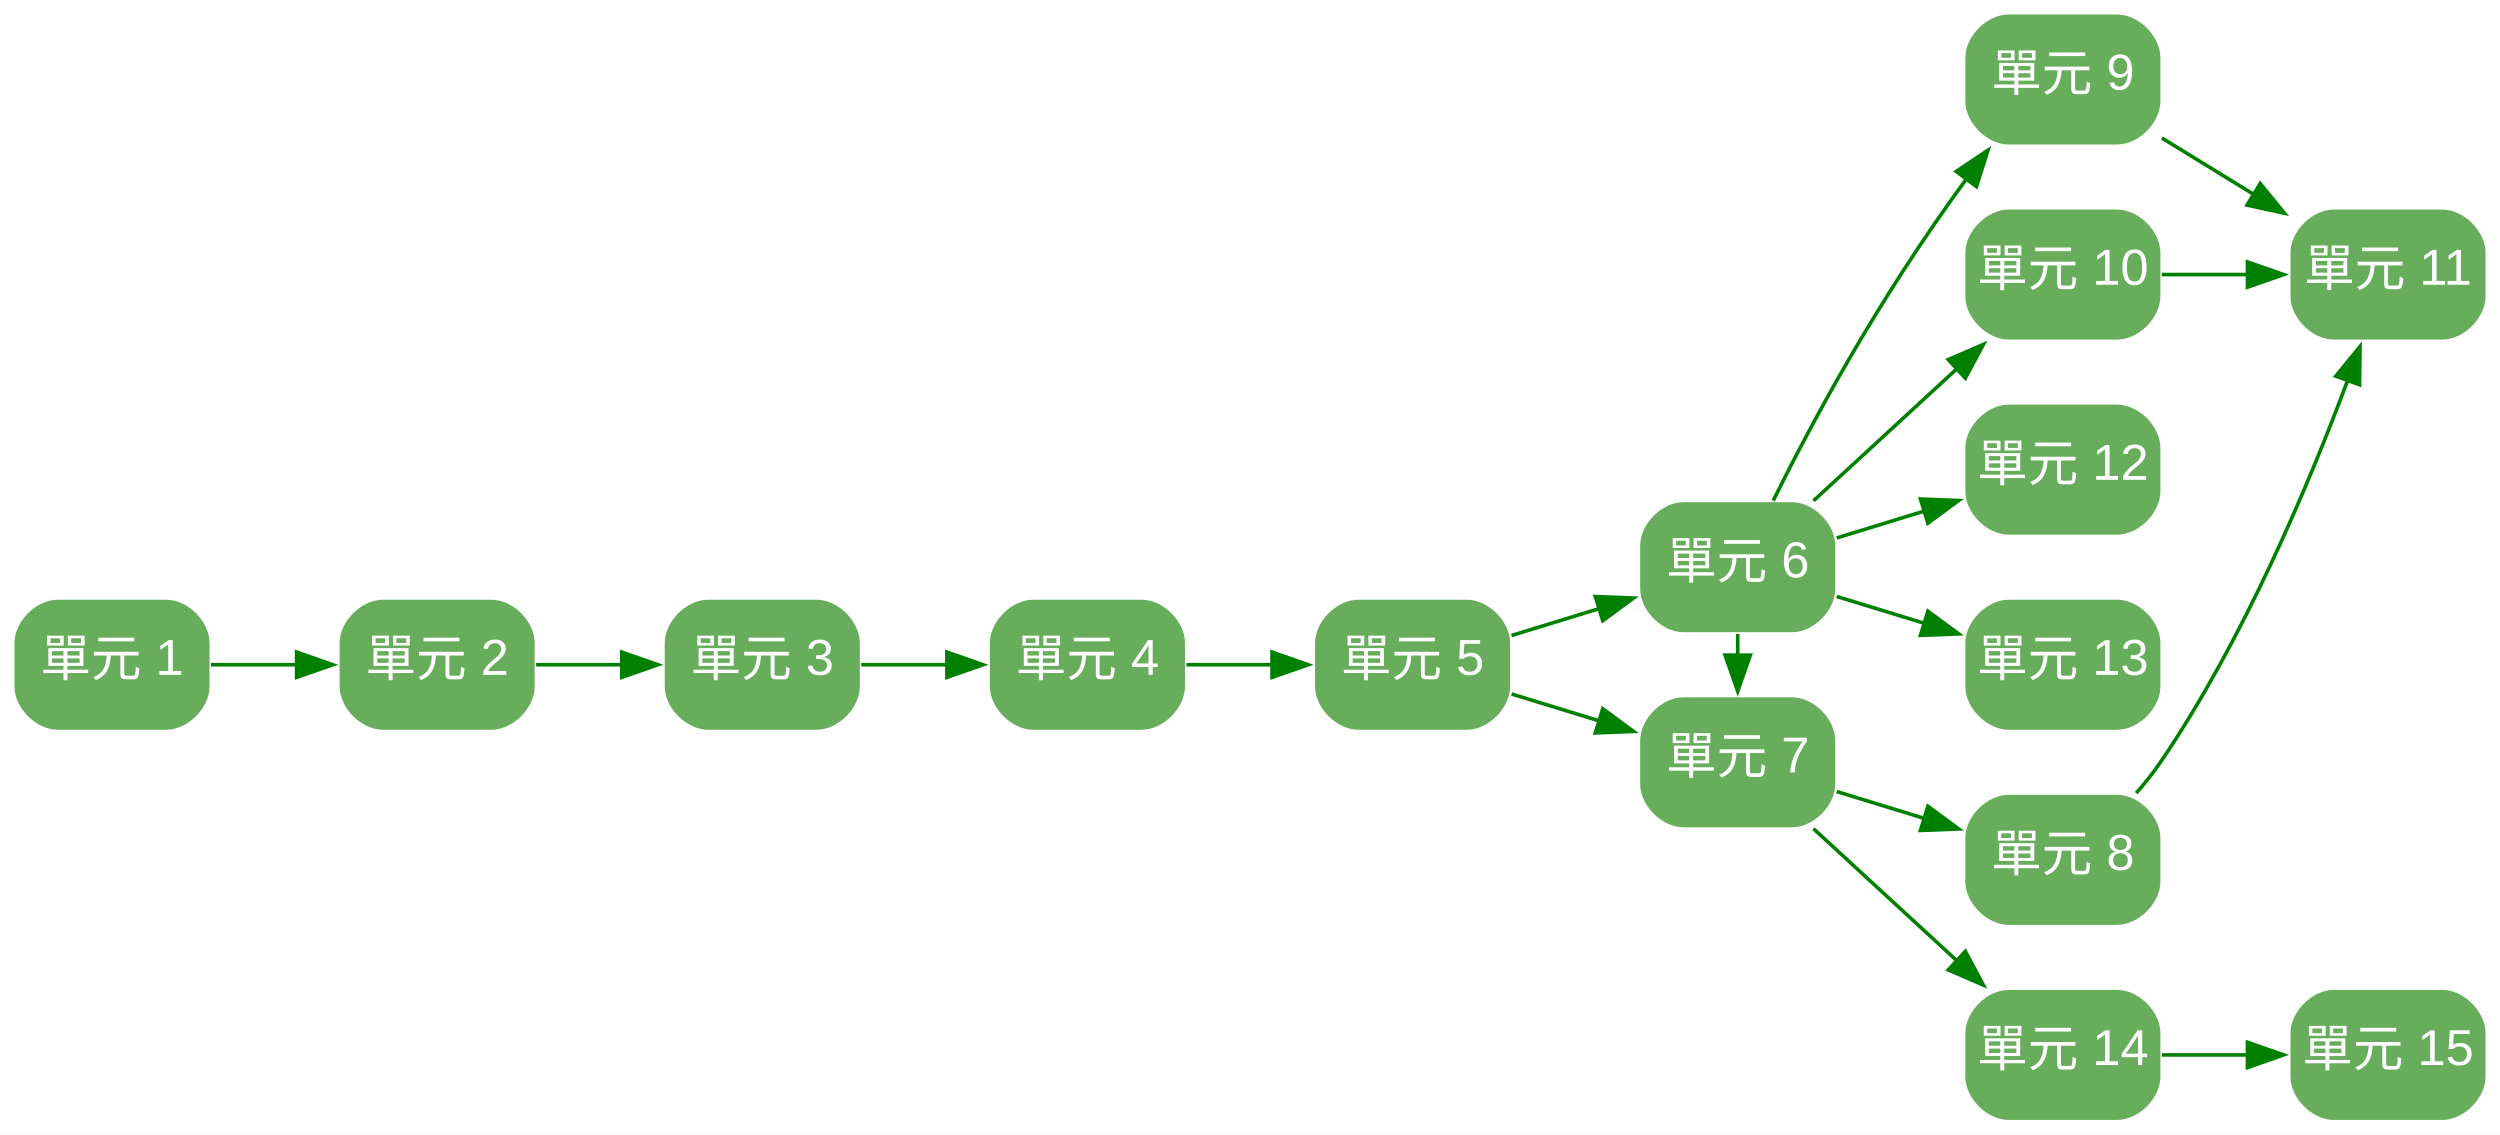
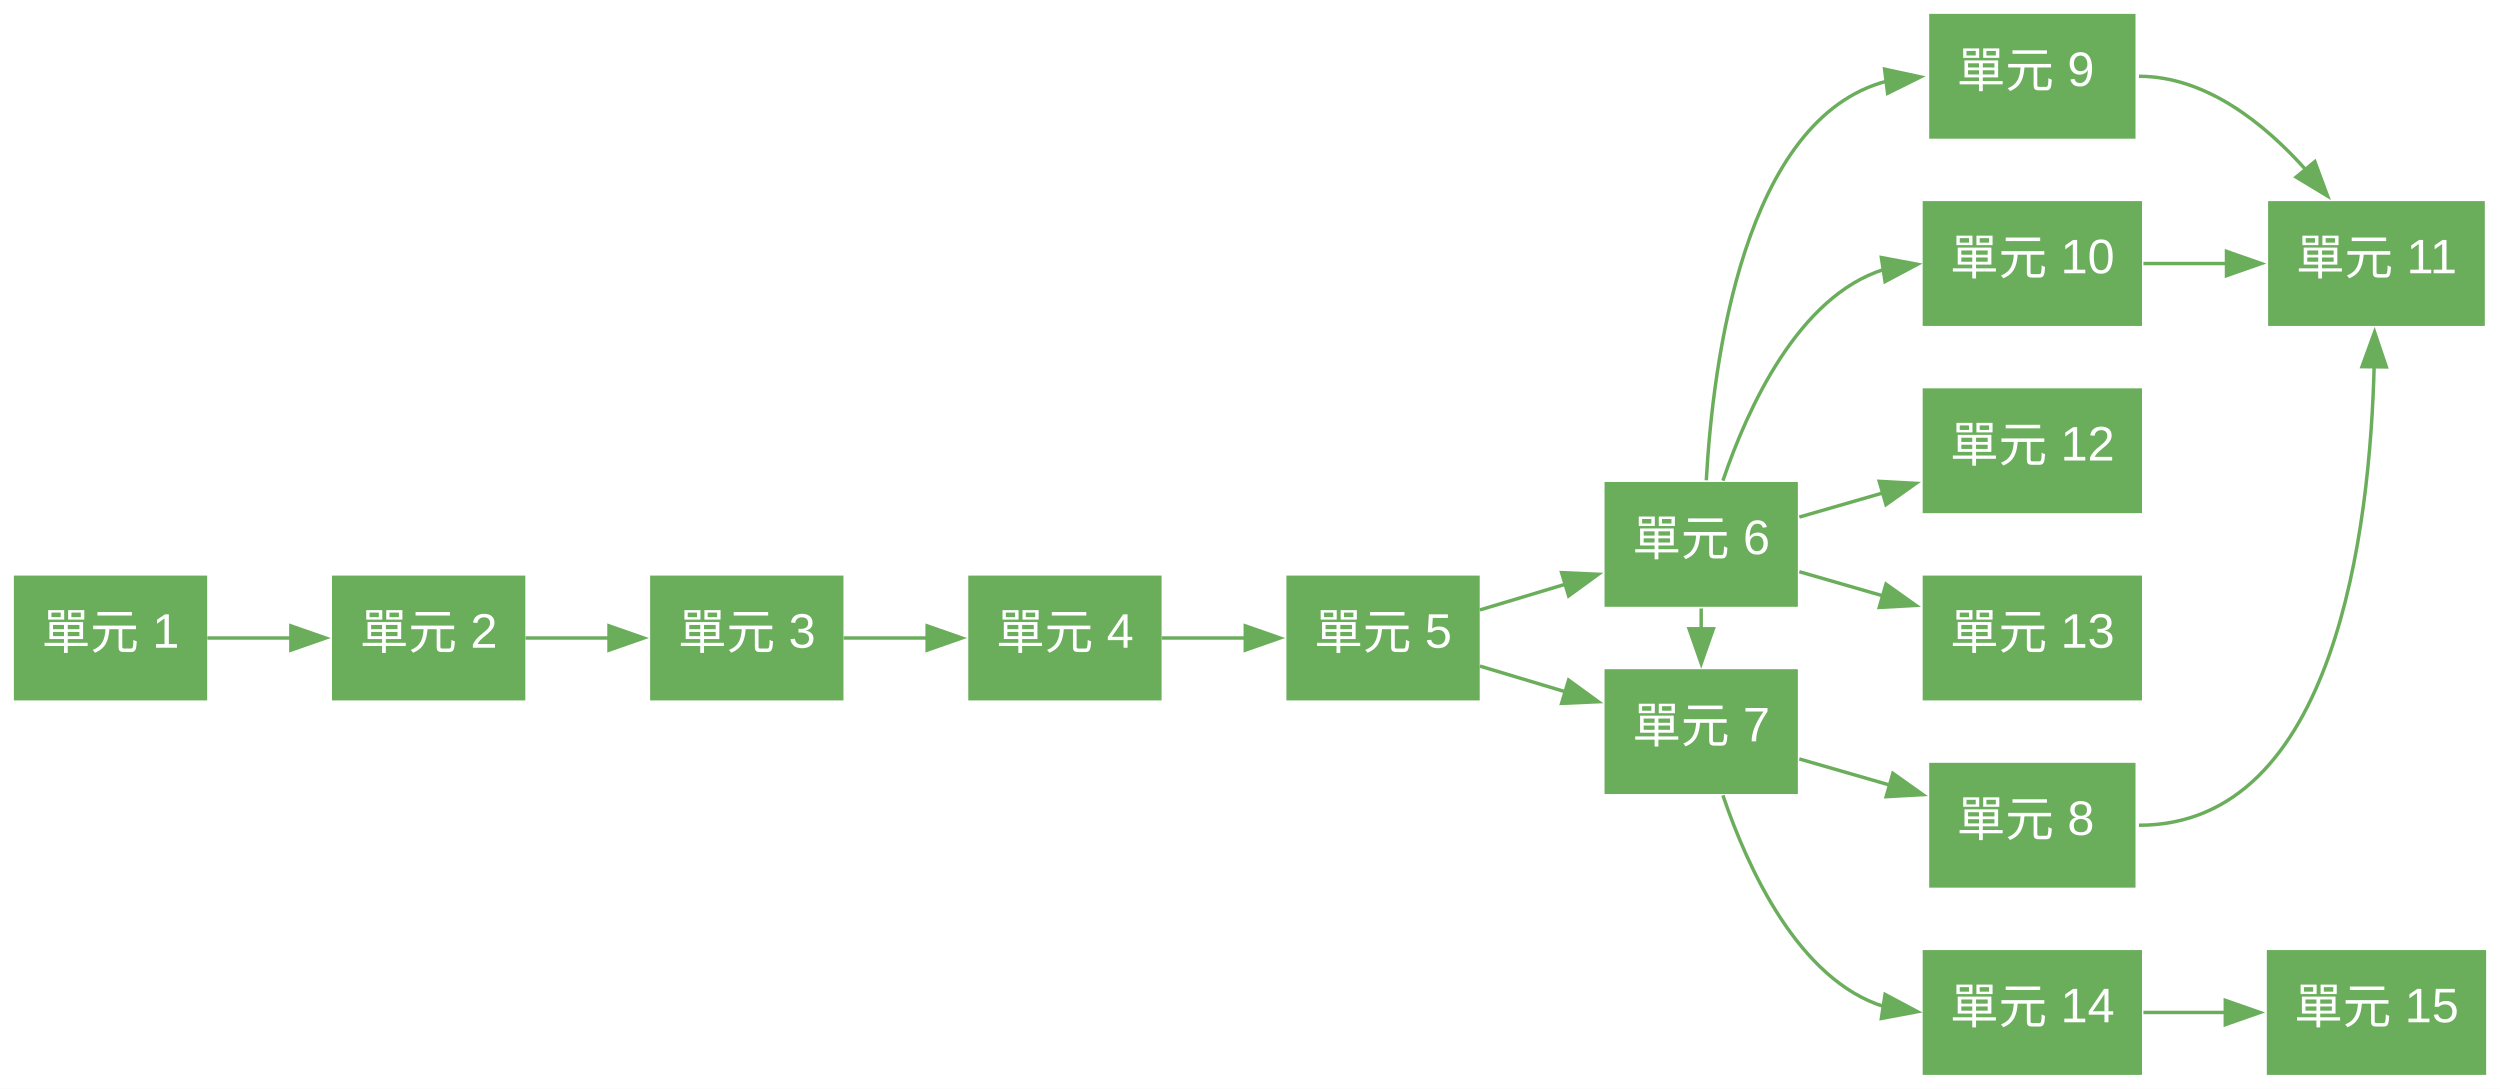
- <svg xmlns="http://www.w3.org/2000/svg" width="692pt" height="314pt" viewBox="0.00 0.00 692.00 314.00">
+ <svg xmlns="http://www.w3.org/2000/svg" width="721pt" height="314pt" viewBox="0.00 0.00 721.00 314.00">
  <g id="graph0" class="graph" transform="scale(1 1) rotate(0) translate(4 310)">
-     <polygon fill="white" stroke="none" points="-4,4 -4,-310 688,-310 688,4 -4,4" />
+     <polygon fill="white" stroke="none" points="-4,4 -4,-310 717,-310 717,4 -4,4" />
    <g id="node1" class="node">
-       <path fill="#67ad5c" stroke="none" d="M42,-144C42,-144 12,-144 12,-144 6,-144 0,-138 0,-132 0,-132 0,-120 0,-120 0,-114 6,-108 12,-108 12,-108 42,-108 42,-108 48,-108 54,-114 54,-120 54,-120 54,-132 54,-132 54,-138 48,-144 42,-144" />
-       <text xml:space="preserve" text-anchor="middle" x="27" y="-122.83" font-family="Arial" font-size="14.00" fill="white">單元 1</text>
+       <polygon fill="#6aad5b" stroke="none" points="55.75,-144 0,-144 0,-108 55.75,-108 55.75,-144" />
+       <text xml:space="preserve" text-anchor="middle" x="27.88" y="-122.83" font-family="Arial" font-size="14.00" fill="white">單元 1</text>
    </g>
    <g id="node2" class="node">
-       <path fill="#67ad5c" stroke="none" d="M132,-144C132,-144 102,-144 102,-144 96,-144 90,-138 90,-132 90,-132 90,-120 90,-120 90,-114 96,-108 102,-108 102,-108 132,-108 132,-108 138,-108 144,-114 144,-120 144,-120 144,-132 144,-132 144,-138 138,-144 132,-144" />
-       <text xml:space="preserve" text-anchor="middle" x="117" y="-122.83" font-family="Arial" font-size="14.00" fill="white">單元 2</text>
+       <polygon fill="#6aad5b" stroke="none" points="147.5,-144 91.75,-144 91.75,-108 147.5,-108 147.5,-144" />
+       <text xml:space="preserve" text-anchor="middle" x="119.62" y="-122.83" font-family="Arial" font-size="14.00" fill="white">單元 2</text>
    </g>
    <g id="edge1" class="edge">
-       <path fill="none" stroke="green" d="M54.4,-126C61.89,-126 70.18,-126 78.2,-126" />
-       <polygon fill="green" stroke="green" points="78.1,-129.5 88.1,-126 78.1,-122.5 78.1,-129.5" />
+       <path fill="none" stroke="#6aad5b" d="M55.8,-126C63.45,-126 71.94,-126 80.13,-126" />
+       <polygon fill="#6aad5b" stroke="#6aad5b" points="79.89,-129.5 89.89,-126 79.89,-122.5 79.89,-129.5" />
    </g>
    <g id="node3" class="node">
-       <path fill="#67ad5c" stroke="none" d="M222,-144C222,-144 192,-144 192,-144 186,-144 180,-138 180,-132 180,-132 180,-120 180,-120 180,-114 186,-108 192,-108 192,-108 222,-108 222,-108 228,-108 234,-114 234,-120 234,-120 234,-132 234,-132 234,-138 228,-144 222,-144" />
-       <text xml:space="preserve" text-anchor="middle" x="207" y="-122.83" font-family="Arial" font-size="14.00" fill="white">單元 3</text>
+       <polygon fill="#6aad5b" stroke="none" points="239.25,-144 183.5,-144 183.5,-108 239.25,-108 239.25,-144" />
+       <text xml:space="preserve" text-anchor="middle" x="211.38" y="-122.83" font-family="Arial" font-size="14.00" fill="white">單元 3</text>
    </g>
    <g id="edge2" class="edge">
-       <path fill="none" stroke="green" d="M144.4,-126C151.89,-126 160.18,-126 168.2,-126" />
-       <polygon fill="green" stroke="green" points="168.1,-129.5 178.1,-126 168.1,-122.5 168.1,-129.5" />
+       <path fill="none" stroke="#6aad5b" d="M147.55,-126C155.2,-126 163.69,-126 171.88,-126" />
+       <polygon fill="#6aad5b" stroke="#6aad5b" points="171.64,-129.5 181.64,-126 171.64,-122.5 171.64,-129.5" />
    </g>
    <g id="node4" class="node">
-       <path fill="#67ad5c" stroke="none" d="M312,-144C312,-144 282,-144 282,-144 276,-144 270,-138 270,-132 270,-132 270,-120 270,-120 270,-114 276,-108 282,-108 282,-108 312,-108 312,-108 318,-108 324,-114 324,-120 324,-120 324,-132 324,-132 324,-138 318,-144 312,-144" />
-       <text xml:space="preserve" text-anchor="middle" x="297" y="-122.83" font-family="Arial" font-size="14.00" fill="white">單元 4</text>
+       <polygon fill="#6aad5b" stroke="none" points="331,-144 275.25,-144 275.25,-108 331,-108 331,-144" />
+       <text xml:space="preserve" text-anchor="middle" x="303.12" y="-122.83" font-family="Arial" font-size="14.00" fill="white">單元 4</text>
    </g>
    <g id="edge3" class="edge">
-       <path fill="none" stroke="green" d="M234.4,-126C241.89,-126 250.18,-126 258.2,-126" />
-       <polygon fill="green" stroke="green" points="258.1,-129.5 268.1,-126 258.1,-122.5 258.1,-129.5" />
+       <path fill="none" stroke="#6aad5b" d="M239.3,-126C246.95,-126 255.44,-126 263.63,-126" />
+       <polygon fill="#6aad5b" stroke="#6aad5b" points="263.39,-129.5 273.39,-126 263.39,-122.5 263.39,-129.5" />
    </g>
    <g id="node5" class="node">
-       <path fill="#67ad5c" stroke="none" d="M402,-144C402,-144 372,-144 372,-144 366,-144 360,-138 360,-132 360,-132 360,-120 360,-120 360,-114 366,-108 372,-108 372,-108 402,-108 402,-108 408,-108 414,-114 414,-120 414,-120 414,-132 414,-132 414,-138 408,-144 402,-144" />
-       <text xml:space="preserve" text-anchor="middle" x="387" y="-122.83" font-family="Arial" font-size="14.00" fill="white">單元 5</text>
+       <polygon fill="#6aad5b" stroke="none" points="422.75,-144 367,-144 367,-108 422.75,-108 422.75,-144" />
+       <text xml:space="preserve" text-anchor="middle" x="394.88" y="-122.83" font-family="Arial" font-size="14.00" fill="white">單元 5</text>
    </g>
    <g id="edge4" class="edge">
-       <path fill="none" stroke="green" d="M324.4,-126C331.89,-126 340.18,-126 348.2,-126" />
-       <polygon fill="green" stroke="green" points="348.1,-129.5 358.1,-126 348.1,-122.5 348.1,-129.5" />
+       <path fill="none" stroke="#6aad5b" d="M331.05,-126C338.7,-126 347.19,-126 355.38,-126" />
+       <polygon fill="#6aad5b" stroke="#6aad5b" points="355.14,-129.5 365.14,-126 355.14,-122.5 355.14,-129.5" />
    </g>
    <g id="node6" class="node">
-       <path fill="#67ad5c" stroke="none" d="M492,-171C492,-171 462,-171 462,-171 456,-171 450,-165 450,-159 450,-159 450,-147 450,-147 450,-141 456,-135 462,-135 462,-135 492,-135 492,-135 498,-135 504,-141 504,-147 504,-147 504,-159 504,-159 504,-165 498,-171 492,-171" />
-       <text xml:space="preserve" text-anchor="middle" x="477" y="-149.82" font-family="Arial" font-size="14.00" fill="white">單元 6</text>
+       <polygon fill="#6aad5b" stroke="none" points="514.5,-171 458.75,-171 458.75,-135 514.5,-135 514.5,-171" />
+       <text xml:space="preserve" text-anchor="middle" x="486.62" y="-149.82" font-family="Arial" font-size="14.00" fill="white">單元 6</text>
    </g>
    <g id="edge5" class="edge">
-       <path fill="none" stroke="green" d="M414.4,-134.1C422.06,-136.45 430.57,-139.06 438.76,-141.57" />
-       <polygon fill="green" stroke="green" points="437.58,-144.87 448.17,-144.46 439.64,-138.18 437.58,-144.87" />
+       <path fill="none" stroke="#6aad5b" d="M422.8,-134.1C430.54,-136.43 439.13,-139.01 447.41,-141.5" />
+       <polygon fill="#6aad5b" stroke="#6aad5b" points="446.37,-144.85 456.96,-144.38 448.39,-138.14 446.37,-144.85" />
    </g>
    <g id="node7" class="node">
-       <path fill="#67ad5c" stroke="none" d="M492,-117C492,-117 462,-117 462,-117 456,-117 450,-111 450,-105 450,-105 450,-93 450,-93 450,-87 456,-81 462,-81 462,-81 492,-81 492,-81 498,-81 504,-87 504,-93 504,-93 504,-105 504,-105 504,-111 498,-117 492,-117" />
-       <text xml:space="preserve" text-anchor="middle" x="477" y="-95.83" font-family="Arial" font-size="14.00" fill="white">單元 7</text>
+       <polygon fill="#6aad5b" stroke="none" points="514.5,-117 458.75,-117 458.75,-81 514.5,-81 514.5,-117" />
+       <text xml:space="preserve" text-anchor="middle" x="486.62" y="-95.83" font-family="Arial" font-size="14.00" fill="white">單元 7</text>
    </g>
    <g id="edge6" class="edge">
-       <path fill="none" stroke="green" d="M414.4,-117.9C422.06,-115.55 430.57,-112.94 438.76,-110.43" />
-       <polygon fill="green" stroke="green" points="439.64,-113.82 448.17,-107.54 437.58,-107.13 439.64,-113.82" />
+       <path fill="none" stroke="#6aad5b" d="M422.8,-117.9C430.54,-115.57 439.13,-112.99 447.41,-110.5" />
+       <polygon fill="#6aad5b" stroke="#6aad5b" points="448.39,-113.86 456.96,-107.62 446.37,-107.15 448.39,-113.86" />
    </g>
    <g id="edge7" class="edge">
-       <path fill="none" stroke="green" d="M477,-134.51C477,-132.52 477,-130.53 477,-128.54" />
-       <polygon fill="green" stroke="green" points="480.5,-128.65 477,-118.65 473.5,-128.65 480.5,-128.65" />
+       <path fill="none" stroke="#6aad5b" d="M486.62,-134.51C486.62,-132.52 486.62,-130.53 486.62,-128.54" />
+       <polygon fill="#6aad5b" stroke="#6aad5b" points="490.13,-128.65 486.63,-118.65 483.13,-128.65 490.13,-128.65" />
    </g>
    <g id="node8" class="node">
-       <path fill="#67ad5c" stroke="none" d="M582,-306C582,-306 552,-306 552,-306 546,-306 540,-300 540,-294 540,-294 540,-282 540,-282 540,-276 546,-270 552,-270 552,-270 582,-270 582,-270 588,-270 594,-276 594,-282 594,-282 594,-294 594,-294 594,-300 588,-306 582,-306" />
-       <text xml:space="preserve" text-anchor="middle" x="567" y="-284.82" font-family="Arial" font-size="14.00" fill="white">單元 9</text>
+       <polygon fill="#6aad5b" stroke="none" points="611.88,-306 552.38,-306 552.38,-270 611.88,-270 611.88,-306" />
+       <text xml:space="preserve" text-anchor="middle" x="582.12" y="-284.82" font-family="Arial" font-size="14.00" fill="white">單元 9 </text>
    </g>
    <g id="edge8" class="edge">
-       <path fill="none" stroke="green" d="M486.82,-171.42C496.98,-191.89 514.85,-225.77 540.5,-260.74" />
-       <polygon fill="green" stroke="green" points="537.48,-262.54 546.28,-268.44 543.08,-258.34 537.48,-262.54" />
+       <path fill="none" stroke="#6aad5b" d="M488.1,-171.49C489.98,-205.57 498.88,-275.83 540.17,-286.6" />
+       <polygon fill="#6aad5b" stroke="#6aad5b" points="539.52,-290.05 549.87,-287.81 540.38,-283.1 539.52,-290.05" />
    </g>
    <g id="node9" class="node">
-       <path fill="#67ad5c" stroke="none" d="M582,-252C582,-252 552,-252 552,-252 546,-252 540,-246 540,-240 540,-240 540,-228 540,-228 540,-222 546,-216 552,-216 552,-216 582,-216 582,-216 588,-216 594,-222 594,-228 594,-228 594,-240 594,-240 594,-246 588,-252 582,-252" />
-       <text xml:space="preserve" text-anchor="middle" x="567" y="-230.82" font-family="Arial" font-size="14.00" fill="white">單元 10</text>
+       <polygon fill="#6aad5b" stroke="none" points="613.75,-252 550.5,-252 550.5,-216 613.75,-216 613.75,-252" />
+       <text xml:space="preserve" text-anchor="middle" x="582.12" y="-230.82" font-family="Arial" font-size="14.00" fill="white">單元 10</text>
    </g>
    <g id="edge9" class="edge">
-       <path fill="none" stroke="green" d="M497.97,-171.38C509.78,-182.25 524.93,-196.2 537.93,-208.17" />
-       <polygon fill="green" stroke="green" points="535.27,-210.47 545,-214.67 540.01,-205.32 535.27,-210.47" />
+       <path fill="none" stroke="#6aad5b" d="M492.89,-171.38C499.98,-192.29 514.65,-224.55 539.31,-232.29" />
+       <polygon fill="#6aad5b" stroke="#6aad5b" points="538.59,-235.72 549,-233.77 539.65,-228.8 538.59,-235.72" />
    </g>
    <g id="node14" class="node">
-       <path fill="#67ad5c" stroke="none" d="M582,-198C582,-198 552,-198 552,-198 546,-198 540,-192 540,-186 540,-186 540,-174 540,-174 540,-168 546,-162 552,-162 552,-162 582,-162 582,-162 588,-162 594,-168 594,-174 594,-174 594,-186 594,-186 594,-192 588,-198 582,-198" />
-       <text xml:space="preserve" text-anchor="middle" x="567" y="-176.82" font-family="Arial" font-size="14.00" fill="white">單元 12</text>
+       <polygon fill="#6aad5b" stroke="none" points="613.75,-198 550.5,-198 550.5,-162 613.75,-162 613.75,-198" />
+       <text xml:space="preserve" text-anchor="middle" x="582.12" y="-176.82" font-family="Arial" font-size="14.00" fill="white">單元 12</text>
    </g>
    <g id="edge16" class="edge">
-       <path fill="none" stroke="green" d="M504.4,-161.1C512.06,-163.45 520.57,-166.06 528.76,-168.57" />
-       <polygon fill="green" stroke="green" points="527.58,-171.87 538.17,-171.46 529.64,-165.18 527.58,-171.87" />
+       <path fill="none" stroke="#6aad5b" d="M514.92,-160.88C522.48,-163.07 530.87,-165.49 539.06,-167.85" />
+       <polygon fill="#6aad5b" stroke="#6aad5b" points="537.98,-171.18 548.56,-170.6 539.92,-164.46 537.98,-171.18" />
    </g>
    <g id="node15" class="node">
-       <path fill="#67ad5c" stroke="none" d="M582,-144C582,-144 552,-144 552,-144 546,-144 540,-138 540,-132 540,-132 540,-120 540,-120 540,-114 546,-108 552,-108 552,-108 582,-108 582,-108 588,-108 594,-114 594,-120 594,-120 594,-132 594,-132 594,-138 588,-144 582,-144" />
-       <text xml:space="preserve" text-anchor="middle" x="567" y="-122.83" font-family="Arial" font-size="14.00" fill="white">單元 13</text>
+       <polygon fill="#6aad5b" stroke="none" points="613.75,-144 550.5,-144 550.5,-108 613.75,-108 613.75,-144" />
+       <text xml:space="preserve" text-anchor="middle" x="582.12" y="-122.83" font-family="Arial" font-size="14.00" fill="white">單元 13</text>
    </g>
    <g id="edge17" class="edge">
-       <path fill="none" stroke="green" d="M504.4,-144.9C512.06,-142.55 520.57,-139.94 528.76,-137.43" />
-       <polygon fill="green" stroke="green" points="529.64,-140.82 538.17,-134.54 527.58,-134.13 529.64,-140.82" />
+       <path fill="none" stroke="#6aad5b" d="M514.92,-145.12C522.48,-142.93 530.87,-140.51 539.06,-138.15" />
+       <polygon fill="#6aad5b" stroke="#6aad5b" points="539.92,-141.54 548.56,-135.4 537.98,-134.82 539.92,-141.54" />
    </g>
    <g id="node10" class="node">
-       <path fill="#67ad5c" stroke="none" d="M582,-90C582,-90 552,-90 552,-90 546,-90 540,-84 540,-78 540,-78 540,-66 540,-66 540,-60 546,-54 552,-54 552,-54 582,-54 582,-54 588,-54 594,-60 594,-66 594,-66 594,-78 594,-78 594,-84 588,-90 582,-90" />
-       <text xml:space="preserve" text-anchor="middle" x="567" y="-68.83" font-family="Arial" font-size="14.00" fill="white">單元 8</text>
+       <polygon fill="#6aad5b" stroke="none" points="611.88,-90 552.38,-90 552.38,-54 611.88,-54 611.88,-90" />
+       <text xml:space="preserve" text-anchor="middle" x="582.12" y="-68.83" font-family="Arial" font-size="14.00" fill="white">單元 8 </text>
    </g>
    <g id="edge10" class="edge">
-       <path fill="none" stroke="green" d="M504.4,-90.9C512.06,-88.55 520.57,-85.94 528.76,-83.43" />
-       <polygon fill="green" stroke="green" points="529.64,-86.82 538.17,-80.54 527.58,-80.13 529.64,-86.82" />
+       <path fill="none" stroke="#6aad5b" d="M514.92,-91.12C523.11,-88.75 532.26,-86.11 541.09,-83.56" />
+       <polygon fill="#6aad5b" stroke="#6aad5b" points="541.91,-86.97 550.55,-80.83 539.97,-80.24 541.91,-86.97" />
    </g>
    <g id="node11" class="node">
-       <path fill="#67ad5c" stroke="none" d="M582,-36C582,-36 552,-36 552,-36 546,-36 540,-30 540,-24 540,-24 540,-12 540,-12 540,-6 546,0 552,0 552,0 582,0 582,0 588,0 594,-6 594,-12 594,-12 594,-24 594,-24 594,-30 588,-36 582,-36" />
-       <text xml:space="preserve" text-anchor="middle" x="567" y="-14.82" font-family="Arial" font-size="14.00" fill="white">單元 14</text>
+       <polygon fill="#6aad5b" stroke="none" points="613.75,-36 550.5,-36 550.5,0 613.75,0 613.75,-36" />
+       <text xml:space="preserve" text-anchor="middle" x="582.12" y="-14.82" font-family="Arial" font-size="14.00" fill="white">單元 14</text>
    </g>
    <g id="edge11" class="edge">
-       <path fill="none" stroke="green" d="M497.97,-80.62C509.78,-69.75 524.93,-55.8 537.93,-43.83" />
-       <polygon fill="green" stroke="green" points="540.01,-46.68 545,-37.33 535.27,-41.53 540.01,-46.68" />
+       <path fill="none" stroke="#6aad5b" d="M492.89,-80.62C499.98,-59.71 514.65,-27.45 539.31,-19.71" />
+       <polygon fill="#6aad5b" stroke="#6aad5b" points="539.65,-23.2 549,-18.23 538.59,-16.28 539.65,-23.2" />
    </g>
    <g id="node13" class="node">
-       <path fill="#67ad5c" stroke="none" d="M672,-252C672,-252 642,-252 642,-252 636,-252 630,-246 630,-240 630,-240 630,-228 630,-228 630,-222 636,-216 642,-216 642,-216 672,-216 672,-216 678,-216 684,-222 684,-228 684,-228 684,-240 684,-240 684,-246 678,-252 672,-252" />
-       <text xml:space="preserve" text-anchor="middle" x="657" y="-230.82" font-family="Arial" font-size="14.00" fill="white">單元 11</text>
+       <polygon fill="#6aad5b" stroke="none" points="712.62,-252 650.12,-252 650.12,-216 712.62,-216 712.62,-252" />
+       <text xml:space="preserve" text-anchor="middle" x="681.38" y="-230.82" font-family="Arial" font-size="14.00" fill="white">單元 11</text>
    </g>
    <g id="edge14" class="edge">
-       <path fill="none" stroke="green" d="M594.4,-271.8C602.41,-266.89 611.34,-261.4 619.87,-256.17" />
-       <polygon fill="green" stroke="green" points="621.63,-259.2 628.33,-250.98 617.97,-253.23 621.63,-259.2" />
+       <path fill="none" stroke="#6aad5b" d="M612.88,-288C632.08,-288 648.95,-274.51 661.02,-261.01" />
+       <polygon fill="#6aad5b" stroke="#6aad5b" points="663.6,-263.39 667.28,-253.45 658.21,-258.93 663.6,-263.39" />
    </g>
    <g id="edge15" class="edge">
-       <path fill="none" stroke="green" d="M594.4,-234C601.89,-234 610.18,-234 618.2,-234" />
-       <polygon fill="green" stroke="green" points="618.1,-237.5 628.1,-234 618.1,-230.5 618.1,-237.5" />
+       <path fill="none" stroke="#6aad5b" d="M614.16,-234C621.87,-234 630.26,-234 638.4,-234" />
+       <polygon fill="#6aad5b" stroke="#6aad5b" points="638.12,-237.5 648.12,-234 638.12,-230.5 638.12,-237.5" />
    </g>
    <g id="edge13" class="edge">
-       <path fill="none" stroke="green" d="M587.32,-90.48C589.72,-93.22 592.02,-96.1 594,-99 616.99,-132.71 635.24,-176.31 645.83,-204.71" />
-       <polygon fill="green" stroke="green" points="642.54,-205.89 649.25,-214.09 649.12,-203.49 642.54,-205.89" />
+       <path fill="none" stroke="#6aad5b" d="M612.88,-72C669.63,-72 679.53,-157.78 680.71,-204.5" />
+       <polygon fill="#6aad5b" stroke="#6aad5b" points="677.21,-204.26 680.83,-214.22 684.21,-204.18 677.21,-204.26" />
    </g>
    <g id="node12" class="node">
-       <path fill="#67ad5c" stroke="none" d="M672,-36C672,-36 642,-36 642,-36 636,-36 630,-30 630,-24 630,-24 630,-12 630,-12 630,-6 636,0 642,0 642,0 672,0 672,0 678,0 684,-6 684,-12 684,-12 684,-24 684,-24 684,-30 678,-36 672,-36" />
-       <text xml:space="preserve" text-anchor="middle" x="657" y="-14.82" font-family="Arial" font-size="14.00" fill="white">單元 15</text>
+       <polygon fill="#6aad5b" stroke="none" points="713,-36 649.75,-36 649.75,0 713,0 713,-36" />
+       <text xml:space="preserve" text-anchor="middle" x="681.38" y="-14.82" font-family="Arial" font-size="14.00" fill="white">單元 15</text>
    </g>
    <g id="edge12" class="edge">
-       <path fill="none" stroke="green" d="M594.4,-18C601.89,-18 610.18,-18 618.2,-18" />
-       <polygon fill="green" stroke="green" points="618.1,-21.5 628.1,-18 618.1,-14.5 618.1,-21.5" />
+       <path fill="none" stroke="#6aad5b" d="M614.16,-18C621.71,-18 629.9,-18 637.88,-18" />
+       <polygon fill="#6aad5b" stroke="#6aad5b" points="637.78,-21.5 647.78,-18 637.78,-14.5 637.78,-21.5" />
    </g>
  </g>
</svg>
